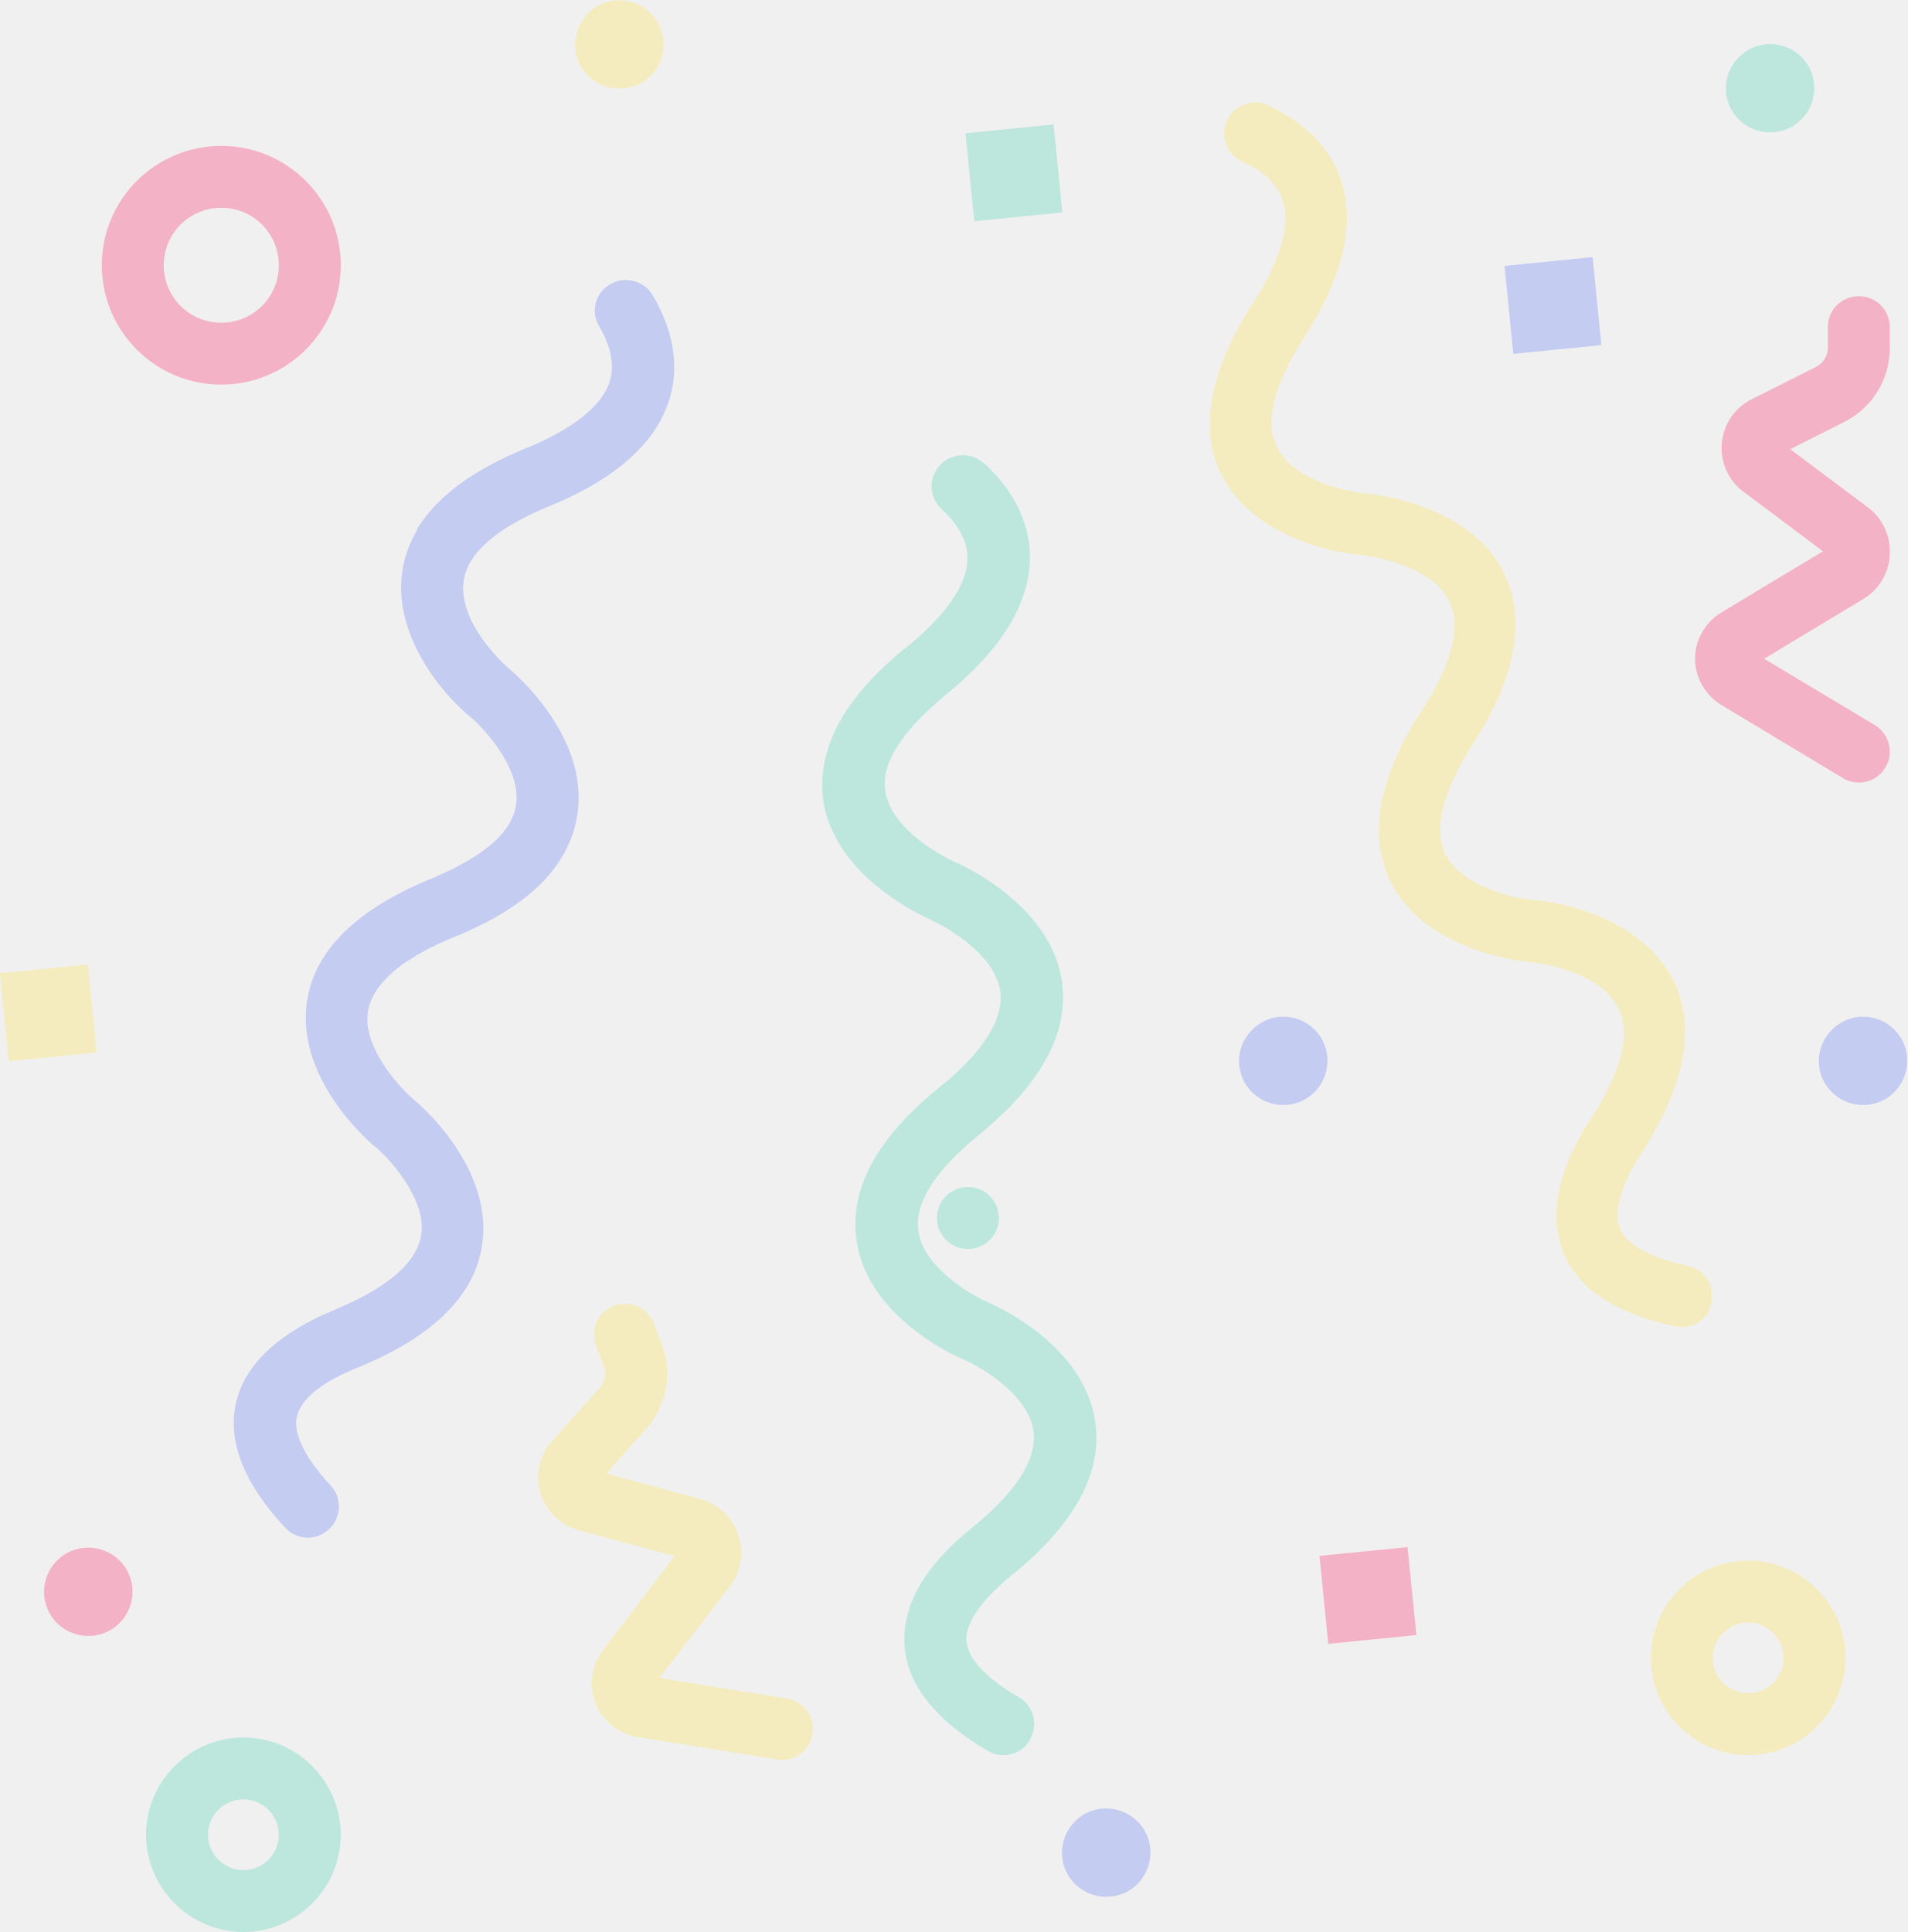
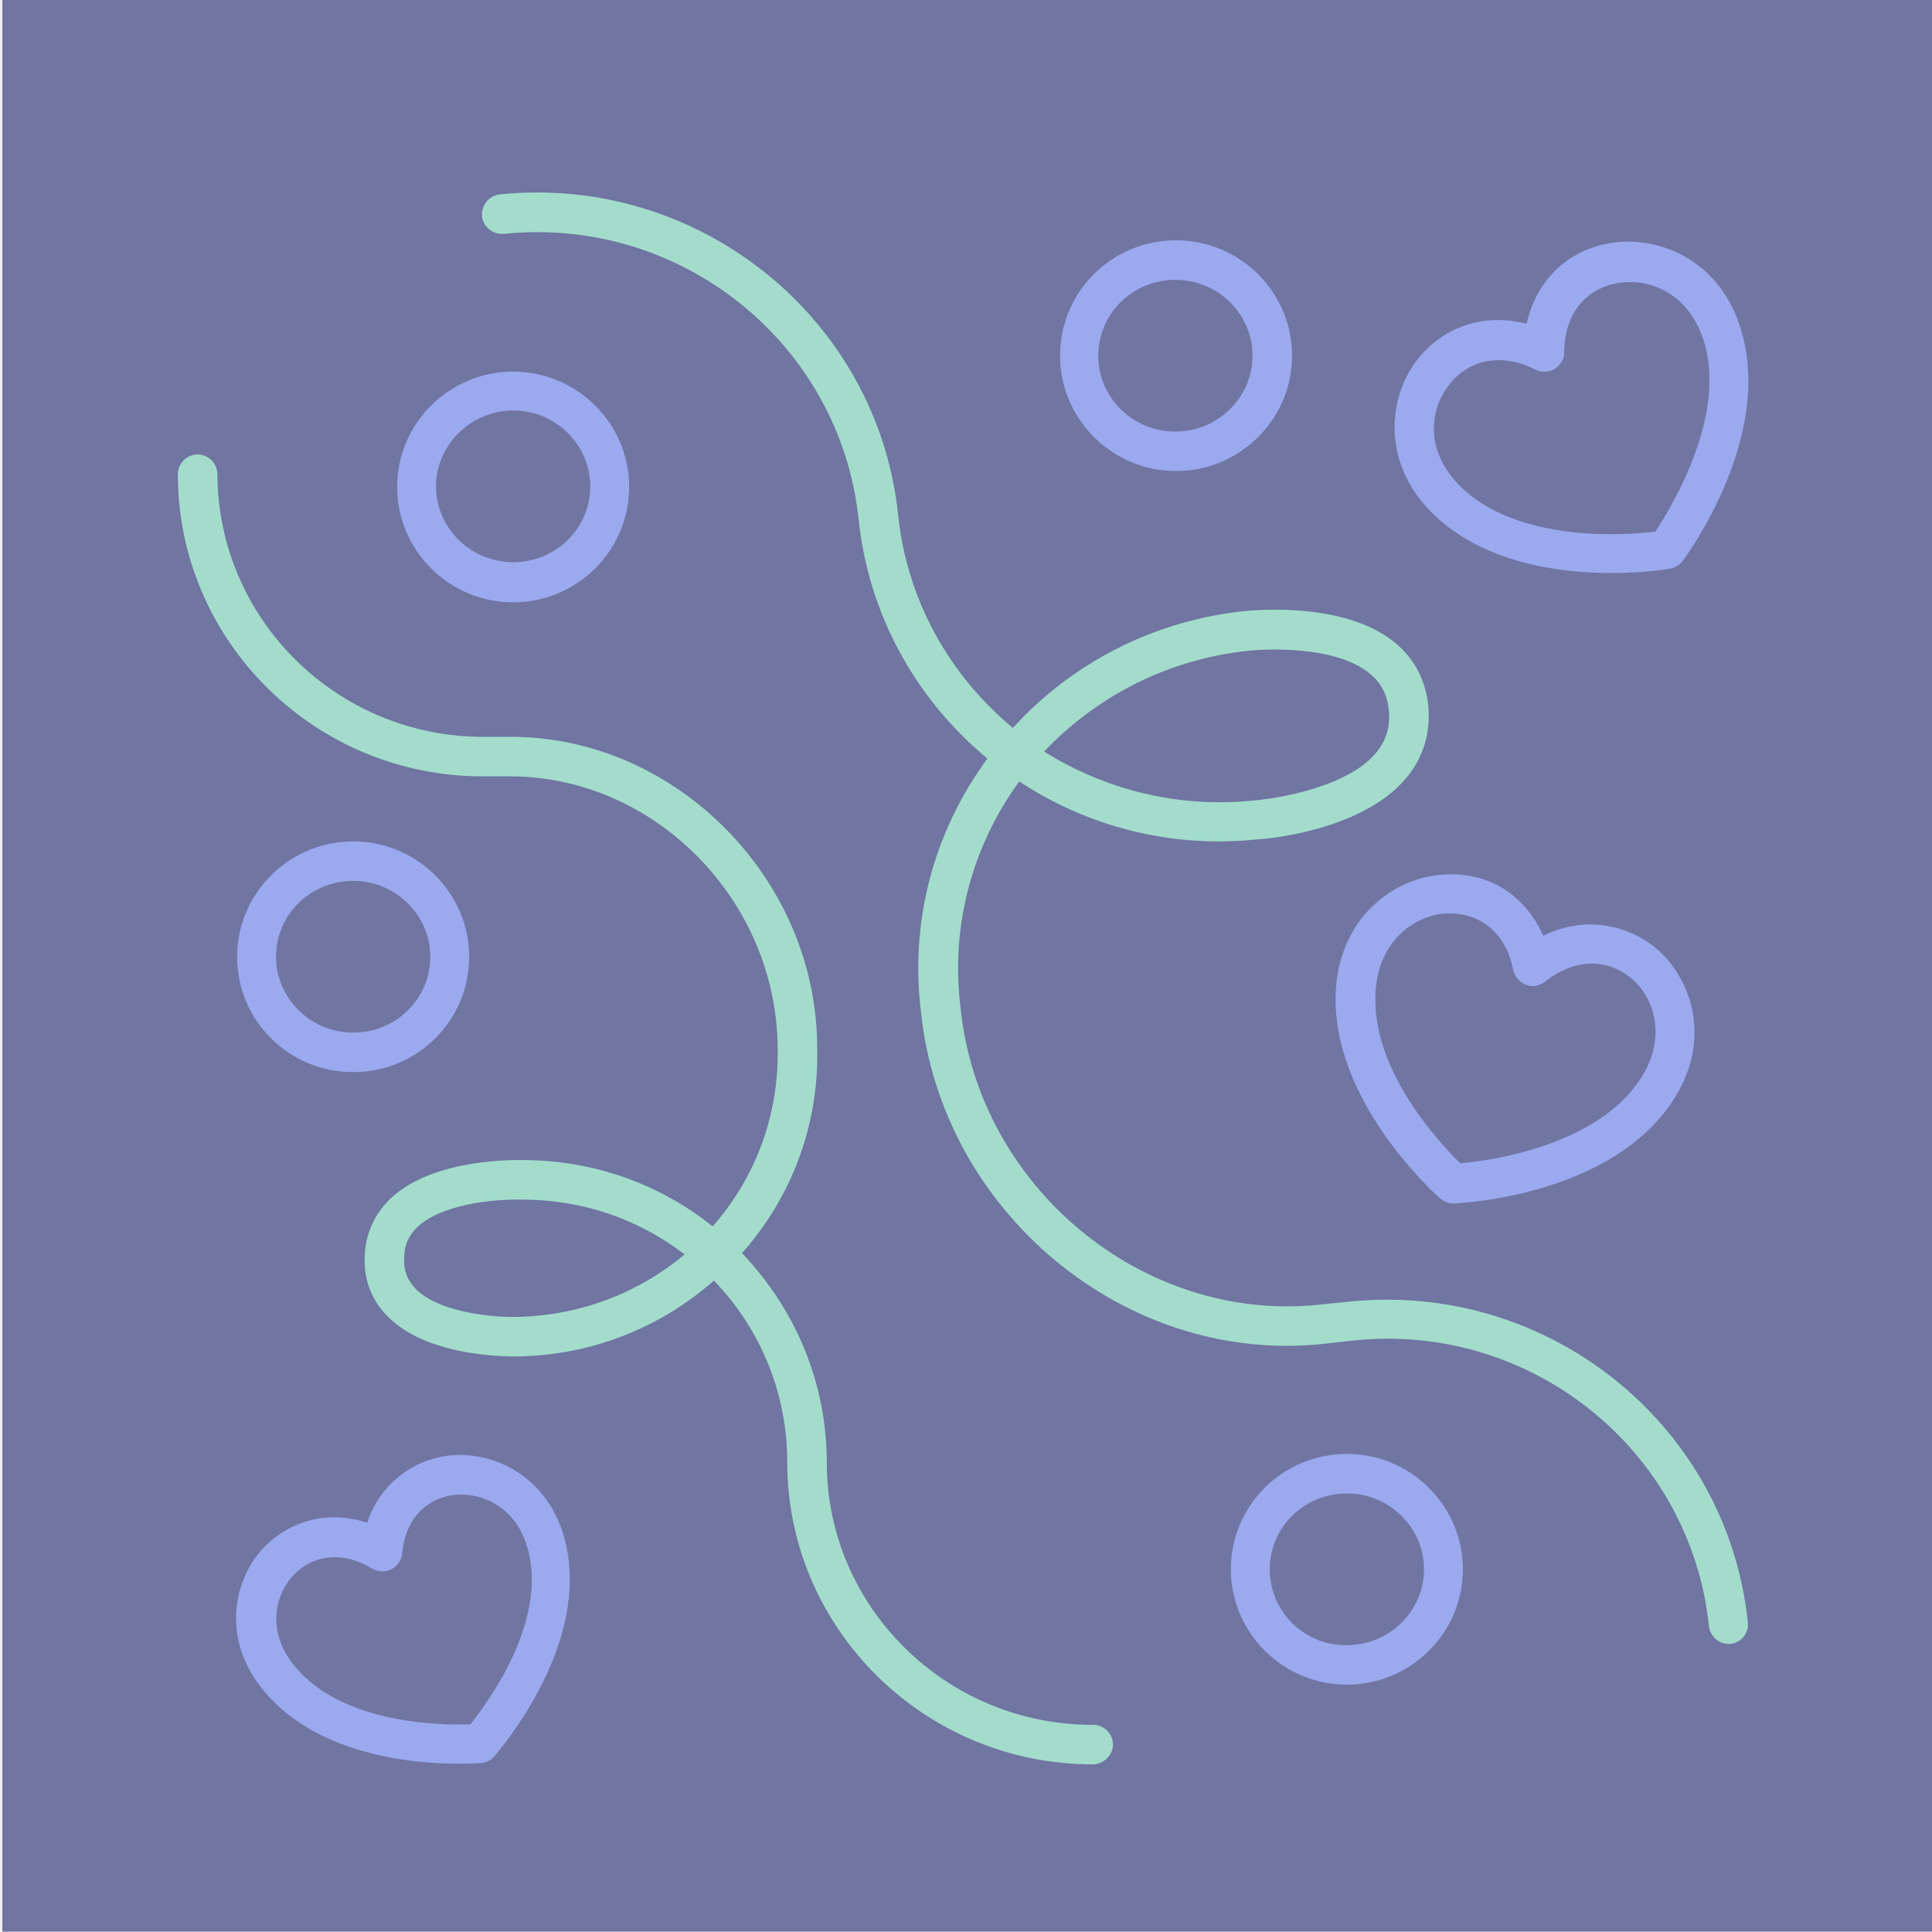
- <svg xmlns="http://www.w3.org/2000/svg" width="156" height="158" viewBox="0 0 156 158" fill="none">
-   <g opacity="0.3" clip-path="url(#clip0)">
-     <path d="M104.603 83.158C106.594 82.977 108.368 84.423 108.548 86.412C108.729 88.4 107.282 90.172 105.291 90.353C103.3 90.534 101.527 89.087 101.346 87.099C101.165 85.146 102.613 83.375 104.603 83.158Z" fill="#6078F5" />
-     <path d="M90.125 147.913C92.116 147.732 93.89 149.178 94.071 151.167C94.252 153.155 92.804 154.927 90.813 155.108C88.822 155.288 87.049 153.842 86.868 151.854C86.687 149.865 88.135 148.093 90.125 147.913Z" fill="#6078F5" />
-     <path d="M144.418 3.615C146.408 3.435 148.182 4.881 148.363 6.869C148.544 8.858 147.096 10.63 145.105 10.81C143.115 10.991 141.341 9.545 141.16 7.556C140.979 5.604 142.427 3.832 144.418 3.615Z" fill="#47D2B1" />
-     <path d="M50.311 0.036C52.302 -0.145 54.075 1.302 54.256 3.29C54.437 5.279 52.989 7.05 50.999 7.231C49.008 7.412 47.234 5.966 47.053 3.977C46.872 1.989 48.32 0.217 50.311 0.036Z" fill="#FFE44B" />
-     <path d="M6.877 126.581C8.868 126.4 10.641 127.846 10.822 129.835C11.003 131.823 9.555 133.595 7.565 133.776C5.574 133.956 3.8 132.51 3.62 130.522C3.439 128.533 4.886 126.761 6.877 126.581Z" fill="#FF2369" />
-     <path d="M130.246 21.027L123.043 21.746L123.763 28.941L130.966 28.222L130.246 21.027Z" fill="#6078F5" />
-     <path d="M86.162 10.177L78.959 10.897L79.68 18.092L86.882 17.372L86.162 10.177Z" fill="#47D2B1" />
-     <path d="M7.188 78.874L-0.015 79.593L0.706 86.788L7.908 86.069L7.188 78.874Z" fill="#FFE44B" />
-     <path d="M115.114 126.522L107.911 127.241L108.631 134.436L115.834 133.717L115.114 126.522Z" fill="#FF2369" />
-     <path d="M25.192 125.749C24.504 125.749 23.852 125.496 23.346 124.954C23.309 124.918 23.309 124.918 23.273 124.881C21.065 122.495 19.762 120.254 19.292 118.048C19.256 117.94 19.256 117.795 19.22 117.687C18.713 114.505 19.835 110.202 27.436 107.093C27.472 107.057 27.544 107.057 27.581 107.021C30.766 105.683 34.494 103.477 34.494 100.404C34.494 97.62 31.743 94.655 30.657 93.751C30.621 93.715 30.585 93.715 30.549 93.679C29.644 92.884 25.083 88.69 25.011 83.375C25.011 83.339 25.011 83.339 25.011 83.302V83.266C25.011 78.494 28.449 74.661 35.218 71.877C35.399 71.805 35.616 71.733 35.797 71.624C37.968 70.684 39.597 69.672 40.719 68.551C40.719 68.551 40.719 68.551 40.755 68.515L40.792 68.479C41.841 67.358 42.312 66.237 42.239 64.972C42.095 62.224 39.38 59.367 38.439 58.608C35.29 56.005 30.476 49.533 34.096 43.387C34.096 43.387 34.096 43.387 34.096 43.351C34.096 43.351 34.096 43.351 34.096 43.314C34.096 43.278 34.132 43.278 34.132 43.242C34.168 43.17 34.24 43.061 34.277 42.989L34.313 42.953C35.905 40.494 38.765 38.433 42.819 36.734C42.855 36.698 42.927 36.698 42.963 36.662C42.999 36.626 43.036 36.626 43.108 36.626C46.836 35.071 49.189 33.227 49.84 31.275C50.275 29.973 50.021 28.454 49.044 26.755C49.044 26.755 49.044 26.755 49.044 26.719L49.008 26.683C48.755 26.285 48.646 25.851 48.646 25.417C48.646 24.55 49.08 23.718 49.913 23.248C51.107 22.525 52.664 22.959 53.388 24.152L53.424 24.224C55.161 27.189 55.595 30.226 54.654 32.938C53.46 36.409 50.202 39.229 44.918 41.398C41.805 42.664 39.597 44.182 38.584 45.773C35.941 49.822 41.588 54.667 41.697 54.74C42.131 55.101 44.773 57.415 46.293 60.741C46.836 61.935 47.234 63.272 47.307 64.719C47.415 66.707 46.909 68.623 45.787 70.359C45.425 70.937 44.99 71.48 44.483 72.022C42.782 73.794 40.321 75.348 37.1 76.65C33.878 77.951 30.042 80.193 30.042 83.339C30.042 83.375 30.042 83.411 30.042 83.447V83.483C30.15 86.231 32.829 89.087 33.878 89.955C34.458 90.425 39.416 94.764 39.525 100.296C39.525 100.332 39.525 100.368 39.525 100.404V100.44C39.525 105.213 36.086 109.045 29.282 111.829C24.251 113.854 24.106 115.879 24.251 116.783C24.251 116.891 24.287 116.963 24.287 117.036C24.468 117.903 25.083 119.386 27.038 121.483C27.979 122.495 27.942 124.122 26.893 125.062C26.422 125.496 25.807 125.749 25.192 125.749Z" fill="#6078F5" />
-     <path d="M137.541 108.539C137.36 108.539 137.179 108.539 136.998 108.467C136.925 108.467 136.853 108.431 136.817 108.431C132.148 107.418 129.143 105.43 127.913 102.573C127.732 102.14 127.587 101.67 127.478 101.2C126.863 98.416 127.696 95.306 130.012 91.618C130.048 91.582 130.085 91.51 130.121 91.474C131.822 88.834 132.727 86.556 132.799 84.713C132.799 84.604 132.799 84.532 132.799 84.423C132.799 79.434 125.415 78.711 125.09 78.675C124.728 78.638 116.584 77.915 113.724 72.094C111.915 68.443 112.675 63.959 115.896 58.681C116.005 58.5 116.113 58.319 116.258 58.138C119.226 53.546 119.733 50.148 117.778 48.087C116.584 46.822 114.593 46.098 113.073 45.701C112.313 45.52 111.661 45.411 111.263 45.375C107.173 45.05 99.536 42.519 98.957 35.432V35.396C98.957 35.36 98.957 35.36 98.957 35.324C98.957 35.288 98.957 35.288 98.957 35.252C98.957 35.143 98.957 35.035 98.957 34.926C98.957 34.89 98.957 34.854 98.957 34.818C98.957 34.745 98.957 34.673 98.957 34.601C98.957 31.817 100.043 28.671 102.178 25.237C102.251 25.092 102.359 24.983 102.432 24.839L102.468 24.803C104.676 21.368 105.544 18.476 104.929 16.487C104.531 15.149 103.445 14.065 101.635 13.233H101.599C100.658 12.799 100.115 11.895 100.115 10.919C100.115 10.557 100.188 10.196 100.332 9.87C100.911 8.605 102.432 8.027 103.698 8.605L103.735 8.641C106.884 10.087 108.983 12.329 109.779 15.077C110.793 18.584 109.743 22.778 106.666 27.587C104.893 30.371 103.988 32.721 103.988 34.601C103.988 39.373 110.793 40.241 111.589 40.35C111.625 40.35 111.661 40.35 111.661 40.35C112.277 40.386 117.742 40.964 121.217 44.399C121.253 44.435 121.253 44.435 121.289 44.471L121.325 44.508L121.362 44.544C121.362 44.544 121.362 44.58 121.398 44.58C123.968 47.328 125.886 52.353 120.493 60.814C120.493 60.814 120.493 60.85 120.457 60.85C118.719 63.525 116.946 67.286 118.213 69.853C119.226 71.877 121.977 72.926 123.895 73.36C124.547 73.504 125.09 73.577 125.488 73.613C129.686 73.974 137.613 76.614 137.794 84.134C137.794 84.243 137.794 84.315 137.794 84.423C137.794 87.316 136.636 90.57 134.319 94.185C132.691 96.716 132.256 98.379 132.292 99.428C132.292 99.681 132.329 99.898 132.365 100.079C132.799 102.031 135.659 103.007 138.011 103.513C139.387 103.803 140.255 105.141 139.966 106.514C139.785 107.708 138.699 108.539 137.541 108.539Z" fill="#FFE44B" />
-     <path d="M82.054 143.538C81.62 143.538 81.185 143.429 80.787 143.176C80.751 143.14 80.678 143.104 80.642 143.104C73.946 139.127 73.367 134.897 74.308 131.751C74.38 131.462 74.489 131.173 74.598 130.919C74.743 130.594 74.887 130.269 75.068 129.943C75.973 128.244 77.457 126.581 79.556 124.882C82.054 122.857 84.913 119.892 84.515 117.036C84.117 114.071 80.244 111.793 78.796 111.179C78.724 111.142 78.579 111.07 78.398 110.998C76.697 110.202 70.833 107.057 70.037 101.38C69.458 97.222 71.738 93.028 76.842 88.907C80.135 86.267 81.837 83.736 81.837 81.603C81.837 78.132 77.059 75.674 76.226 75.276C76.154 75.24 76.082 75.204 76.082 75.204C75.683 75.023 67.648 71.516 67.25 64.682C67.25 64.682 67.25 64.682 67.25 64.646C67.25 64.61 67.25 64.538 67.25 64.502C67.25 64.393 67.25 64.285 67.25 64.176C67.25 64.176 67.25 64.176 67.25 64.14C67.25 60.525 69.386 56.909 73.584 53.366C73.765 53.221 73.946 53.077 74.127 52.932C74.2 52.896 74.236 52.823 74.308 52.787C77.385 50.256 79.05 47.834 79.122 45.773C79.158 44.363 78.471 42.989 77.023 41.651L76.987 41.615C76.444 41.109 76.19 40.422 76.19 39.771C76.19 39.157 76.407 38.542 76.878 38.036C77.819 37.023 79.448 36.951 80.461 37.891L80.534 37.927C83.067 40.277 84.334 43.061 84.225 45.918C84.081 49.533 81.8 53.185 77.421 56.764C77.385 56.8 77.385 56.8 77.349 56.837C77.276 56.873 77.24 56.945 77.168 56.981C74.019 59.584 72.354 62.043 72.354 64.104C72.354 67.936 78.072 70.504 78.109 70.504C78.471 70.648 86.94 74.336 86.94 81.567C86.94 85.327 84.624 89.088 80.063 92.811C77.566 94.836 74.706 97.801 75.104 100.657C75.503 103.622 79.375 105.9 80.823 106.514C81.62 106.876 88.677 110.022 89.582 116.313C90.162 120.471 87.881 124.665 82.778 128.786C81.004 130.233 79.81 131.606 79.303 132.836C79.231 133.017 79.158 133.233 79.086 133.487C78.869 134.535 79.158 136.379 83.321 138.801C84.515 139.488 84.949 141.043 84.225 142.272C83.791 143.104 82.922 143.538 82.054 143.538ZM79.158 102.14C77.747 102.14 76.625 101.019 76.625 99.609C76.625 98.199 77.747 97.078 79.158 97.078C80.57 97.078 81.692 98.199 81.692 99.609C81.692 101.019 80.57 102.14 79.158 102.14Z" fill="#47D2B1" />
-     <path d="M18.098 31.455C12.704 31.455 8.325 27.081 8.325 21.693C8.325 16.306 12.704 11.931 18.098 11.931C23.491 11.931 27.87 16.306 27.87 21.693C27.87 27.081 23.491 31.455 18.098 31.455ZM18.098 16.993C15.491 16.993 13.392 19.09 13.392 21.693C13.392 24.297 15.491 26.393 18.098 26.393C20.703 26.393 22.803 24.297 22.803 21.693C22.803 19.09 20.703 16.993 18.098 16.993Z" fill="#FF2369" />
-     <path d="M142.97 143.538C138.59 143.538 135.007 139.958 135.007 135.584C135.007 131.209 138.59 127.629 142.97 127.629C147.349 127.629 150.933 131.209 150.933 135.584C150.933 139.958 147.349 143.538 142.97 143.538ZM142.97 132.691C141.377 132.691 140.074 133.993 140.074 135.584C140.074 137.174 141.377 138.476 142.97 138.476C144.562 138.476 145.865 137.174 145.865 135.584C145.865 133.993 144.562 132.691 142.97 132.691Z" fill="#FFE44B" />
-     <path d="M152.019 63.995C151.584 63.995 151.114 63.887 150.716 63.634L140.798 57.668C139.459 56.873 138.626 55.39 138.626 53.872C138.626 52.317 139.459 50.871 140.798 50.075L149.087 45.086L142.572 40.205C141.45 39.373 140.798 38.036 140.798 36.662C140.798 34.926 141.739 33.408 143.259 32.648L148.508 30.009C149.087 29.72 149.485 29.105 149.485 28.454V26.755C149.485 25.345 150.607 24.224 152.019 24.224C153.43 24.224 154.552 25.345 154.552 26.755V28.454C154.552 31.058 153.104 33.372 150.788 34.529L146.408 36.734L152.779 41.507C153.901 42.338 154.552 43.676 154.552 45.05V45.194C154.552 46.749 153.72 48.195 152.381 48.991L144.273 53.872L153.322 59.295C154.516 60.018 154.914 61.573 154.19 62.766C153.72 63.562 152.887 63.995 152.019 63.995Z" fill="#FF2369" />
-     <path d="M63.956 143.935C63.812 143.935 63.667 143.935 63.558 143.899L52.121 142.055C50.6 141.802 49.261 140.754 48.718 139.308C48.139 137.861 48.356 136.198 49.297 134.969L55.161 127.268L47.307 125.135C45.968 124.773 44.846 123.797 44.339 122.495C43.687 120.904 44.013 119.133 45.135 117.867L49.044 113.492C49.478 112.986 49.623 112.299 49.37 111.685L48.755 110.094C48.248 108.792 48.863 107.31 50.166 106.804C51.469 106.297 52.953 106.912 53.46 108.214L54.075 109.805C55.052 112.227 54.546 114.902 52.845 116.855L49.587 120.507L57.297 122.604C58.636 122.965 59.758 123.941 60.264 125.243L60.301 125.351C60.88 126.798 60.663 128.461 59.722 129.69L53.93 137.211L64.355 138.91C65.73 139.127 66.671 140.428 66.454 141.802C66.237 143.032 65.187 143.935 63.956 143.935Z" fill="#FFE44B" />
-     <path d="M152.019 83.158C154.009 82.977 155.783 84.423 155.964 86.412C156.145 88.4 154.697 90.172 152.706 90.353C150.716 90.534 148.942 89.087 148.761 87.099C148.58 85.146 150.028 83.375 152.019 83.158Z" fill="#6078F5" />
-     <path d="M19.907 158C15.528 158 11.944 154.421 11.944 150.046C11.944 145.671 15.528 142.092 19.907 142.092C24.287 142.092 27.87 145.671 27.87 150.046C27.87 154.421 24.287 158 19.907 158ZM19.907 147.153C18.315 147.153 17.012 148.455 17.012 150.046C17.012 151.637 18.315 152.938 19.907 152.938C21.5 152.938 22.803 151.637 22.803 150.046C22.803 148.455 21.5 147.153 19.907 147.153Z" fill="#47D2B1" />
+ <svg xmlns="http://www.w3.org/2000/svg" width="300" height="300" viewBox="0 0 300 300" fill="none">
+   <g opacity="0.6">
+     <path d="M0.37 -0.057V299.943H300.37V-0.057H0.37Z" fill="#1A236E" />
+     <path d="M270.113 50.478C266.648 40.085 257.345 36.621 250.218 37.71C243.389 38.798 238.539 43.549 237.054 50.28C229.532 48.3 223.098 51.566 219.733 56.317C215.576 62.058 214.586 71.857 222.307 79.577C230.126 87.396 242.003 88.98 250.218 88.98C255.266 88.98 258.928 88.386 259.324 88.287C260.116 88.188 260.809 87.693 261.304 87.099C261.799 86.406 275.853 67.403 270.113 50.478ZM257.048 82.546C252.396 83.14 235.57 84.328 226.662 75.42C221.416 70.174 221.911 63.939 224.781 60.079C226.365 57.802 229.136 55.922 232.699 55.922C234.382 55.922 236.361 56.317 238.44 57.406C239.43 57.901 240.518 57.802 241.409 57.307C242.3 56.713 242.894 55.822 242.894 54.734C242.894 47.805 247.249 44.539 251.307 43.945C256.157 43.153 262.095 45.529 264.471 52.655C268.331 64.335 259.621 78.587 257.048 82.546Z" fill="#6279ED" />
+     <path d="M257.641 147.673C253.385 143.813 246.457 141.932 239.628 145.298C236.856 139.062 231.314 135.4 224.385 135.796C217.259 136.093 208.945 141.437 207.559 152.226C205.48 169.844 222.801 185.383 223.593 186.076C224.187 186.571 224.88 186.868 225.573 186.868H225.672C226.662 186.868 250.119 185.779 259.819 170.834C265.758 161.728 262.887 152.523 257.641 147.673ZM254.771 167.468C247.942 177.96 231.413 180.237 226.761 180.632C223.395 177.366 212.211 165.39 213.696 152.919C214.586 145.594 220.03 142.031 224.682 141.833C224.88 141.833 224.979 141.833 225.177 141.833C229.136 141.833 233.689 144.11 234.976 150.642C235.174 151.632 235.965 152.523 236.955 152.919C237.945 153.315 239.034 153.117 239.925 152.424C245.467 148.069 250.614 149.455 253.682 152.226C257.048 155.393 258.73 161.332 254.771 167.468Z" fill="#6279ED" />
+     <path d="M71.268 273.869C73.247 273.869 74.534 273.77 74.732 273.77C75.524 273.671 76.216 273.374 76.711 272.78C77.305 272.087 91.756 255.558 87.797 239.425C85.322 229.428 77.008 225.469 70.278 225.964C64.933 226.36 59.192 229.824 57.015 236.456C50.185 234.179 44.049 236.753 40.486 240.811C36.131 245.858 34.448 254.865 41.08 262.685C49.493 272.681 64.438 273.869 71.268 273.869ZM45.237 244.968C46.721 243.186 49.097 241.8 51.967 241.8C53.749 241.8 55.629 242.295 57.807 243.582C58.698 244.077 59.786 244.176 60.776 243.681C61.667 243.186 62.36 242.295 62.459 241.207C63.053 234.872 67.21 232.398 70.872 232.101C75.326 231.804 80.472 234.377 82.056 240.91C84.828 251.995 75.821 264.268 73.049 267.732C68.595 267.93 53.353 267.732 45.929 258.923C41.575 253.876 42.465 248.234 45.237 244.968Z" fill="#6279ED" />
+     <path d="M157.279 113.032C147.579 105.014 140.849 93.335 139.463 79.973C136.296 49.389 108.483 27.02 77.602 30.188C75.92 30.386 74.732 31.87 74.831 33.553C75.029 35.235 76.513 36.423 78.196 36.324C105.712 33.454 130.456 53.348 133.326 80.666C134.91 95.71 142.432 108.776 153.32 117.782C144.907 129.264 141.245 143.22 143.026 157.274C146.292 188.056 174.402 211.613 204.788 208.743H204.887L210.232 208.149C237.747 205.278 262.492 225.173 265.362 252.49C265.56 254.074 266.847 255.262 268.43 255.262C268.529 255.262 268.628 255.262 268.727 255.262C270.41 255.064 271.598 253.579 271.4 251.897C268.232 221.313 240.519 198.944 209.539 202.111L204.689 202.606C177.47 205.377 152.033 184.394 149.163 156.582C147.579 144.011 150.845 131.54 158.269 121.346C168.76 128.274 181.627 131.738 195.088 130.353C195.781 130.353 211.122 129.264 218.249 120.95C220.921 117.782 222.109 114.12 221.812 109.864C221.416 105.608 219.635 102.243 216.467 99.67C208.054 92.939 192.713 94.919 192.119 95.018C178.658 96.7 166.385 103.035 157.279 113.032ZM192.911 101.154C196.573 100.659 207.361 100.263 212.607 104.519C214.488 106.004 215.477 107.984 215.675 110.458C215.873 113.032 215.181 115.11 213.597 116.991C209.143 122.236 198.354 124.018 194.494 124.315C182.716 125.503 171.433 122.533 162.129 116.694C170.344 108.083 181.033 102.639 192.911 101.154Z" fill="#70CFB3" />
+     <path d="M74.929 120.553C74.929 120.553 75.028 120.553 74.929 120.553H79.383C101.752 120.652 120.657 139.854 120.756 162.817C120.954 173.011 117.391 182.81 110.66 190.431C102.247 183.701 91.954 180.138 81.165 180.138H81.066C80.472 180.138 67.407 179.742 60.677 186.076C58.103 188.551 56.718 191.619 56.619 195.281C56.52 198.943 57.806 202.111 60.38 204.585C66.912 211.019 79.977 210.623 80.472 210.623C91.755 210.425 102.445 206.268 110.858 198.844C118.182 206.466 122.241 216.462 122.241 227.053C122.241 252.886 143.521 273.968 169.651 273.968C171.333 273.968 172.818 272.582 172.818 270.9C172.818 269.217 171.432 267.831 169.75 267.831H169.651C146.886 267.831 128.377 249.521 128.377 227.053C128.377 214.879 123.626 203.397 115.213 194.588C123.032 185.779 127.189 174.496 126.892 162.718C126.892 136.687 105.216 114.615 79.68 114.417H79.581H79.383H79.284H79.185H75.127H75.028C52.264 114.417 33.854 96.106 33.755 73.638C33.755 71.956 32.369 70.57 30.687 70.57C29.004 70.57 27.618 71.956 27.618 73.638C27.618 99.57 48.898 120.553 74.929 120.553ZM80.274 204.486C77.206 204.585 68.496 203.991 64.636 200.23C63.349 198.943 62.656 197.36 62.755 195.38C62.755 193.401 63.448 191.817 64.834 190.53C68.595 186.967 76.513 186.274 80.175 186.274C80.472 186.274 80.67 186.274 80.967 186.274H81.066C90.37 186.274 99.08 189.244 106.305 194.786C98.981 200.923 89.875 204.288 80.274 204.486Z" fill="#70CFB3" />
+     <path d="M227.157 243.681C227.157 233.783 219.04 225.766 209.143 225.766C199.146 225.766 191.129 233.783 191.129 243.681C191.129 253.579 199.245 261.596 209.143 261.596C219.04 261.596 227.157 253.579 227.157 243.681ZM197.167 243.681C197.167 237.148 202.511 231.903 209.143 231.903C215.774 231.903 221.119 237.247 221.119 243.681C221.119 250.115 215.774 255.459 209.143 255.459C202.511 255.558 197.167 250.213 197.167 243.681Z" fill="#6279ED" />
+     <path d="M54.837 166.479C64.834 166.479 72.851 158.462 72.851 148.565C72.851 138.667 64.735 130.65 54.837 130.65C44.939 130.65 36.823 138.667 36.823 148.565C36.823 158.462 44.84 166.479 54.837 166.479ZM54.837 136.786C61.469 136.786 66.813 142.131 66.813 148.565C66.813 155.097 61.469 160.343 54.837 160.343C48.206 160.343 42.861 154.998 42.861 148.565C42.861 142.032 48.206 136.786 54.837 136.786Z" fill="#6279ED" />
+     <path d="M61.667 75.618C61.667 85.516 69.783 93.533 79.68 93.533C89.578 93.533 97.694 85.516 97.694 75.618C97.694 65.721 89.578 57.703 79.68 57.703C69.783 57.703 61.667 65.721 61.667 75.618ZM79.68 63.741C86.312 63.741 91.657 69.086 91.657 75.519C91.657 82.052 86.312 87.298 79.68 87.298C73.049 87.298 67.704 81.953 67.704 75.519C67.704 69.086 73.148 63.741 79.68 63.741Z" fill="#6279ED" />
+     <path d="M200.631 55.229C200.631 45.331 192.514 37.314 182.617 37.314C172.62 37.314 164.603 45.331 164.603 55.229C164.603 65.126 172.719 73.144 182.617 73.144C192.514 73.144 200.631 65.126 200.631 55.229ZM170.542 55.229C170.542 48.696 175.886 43.45 182.518 43.45C189.149 43.45 194.494 48.795 194.494 55.229C194.494 61.662 189.149 67.007 182.518 67.007C175.886 67.007 170.542 61.761 170.542 55.229Z" fill="#6279ED" />
  </g>
-   <defs>
-     <clipPath id="clip0">
-       <rect width="156" height="158" fill="white" />
-     </clipPath>
-   </defs>
</svg>
